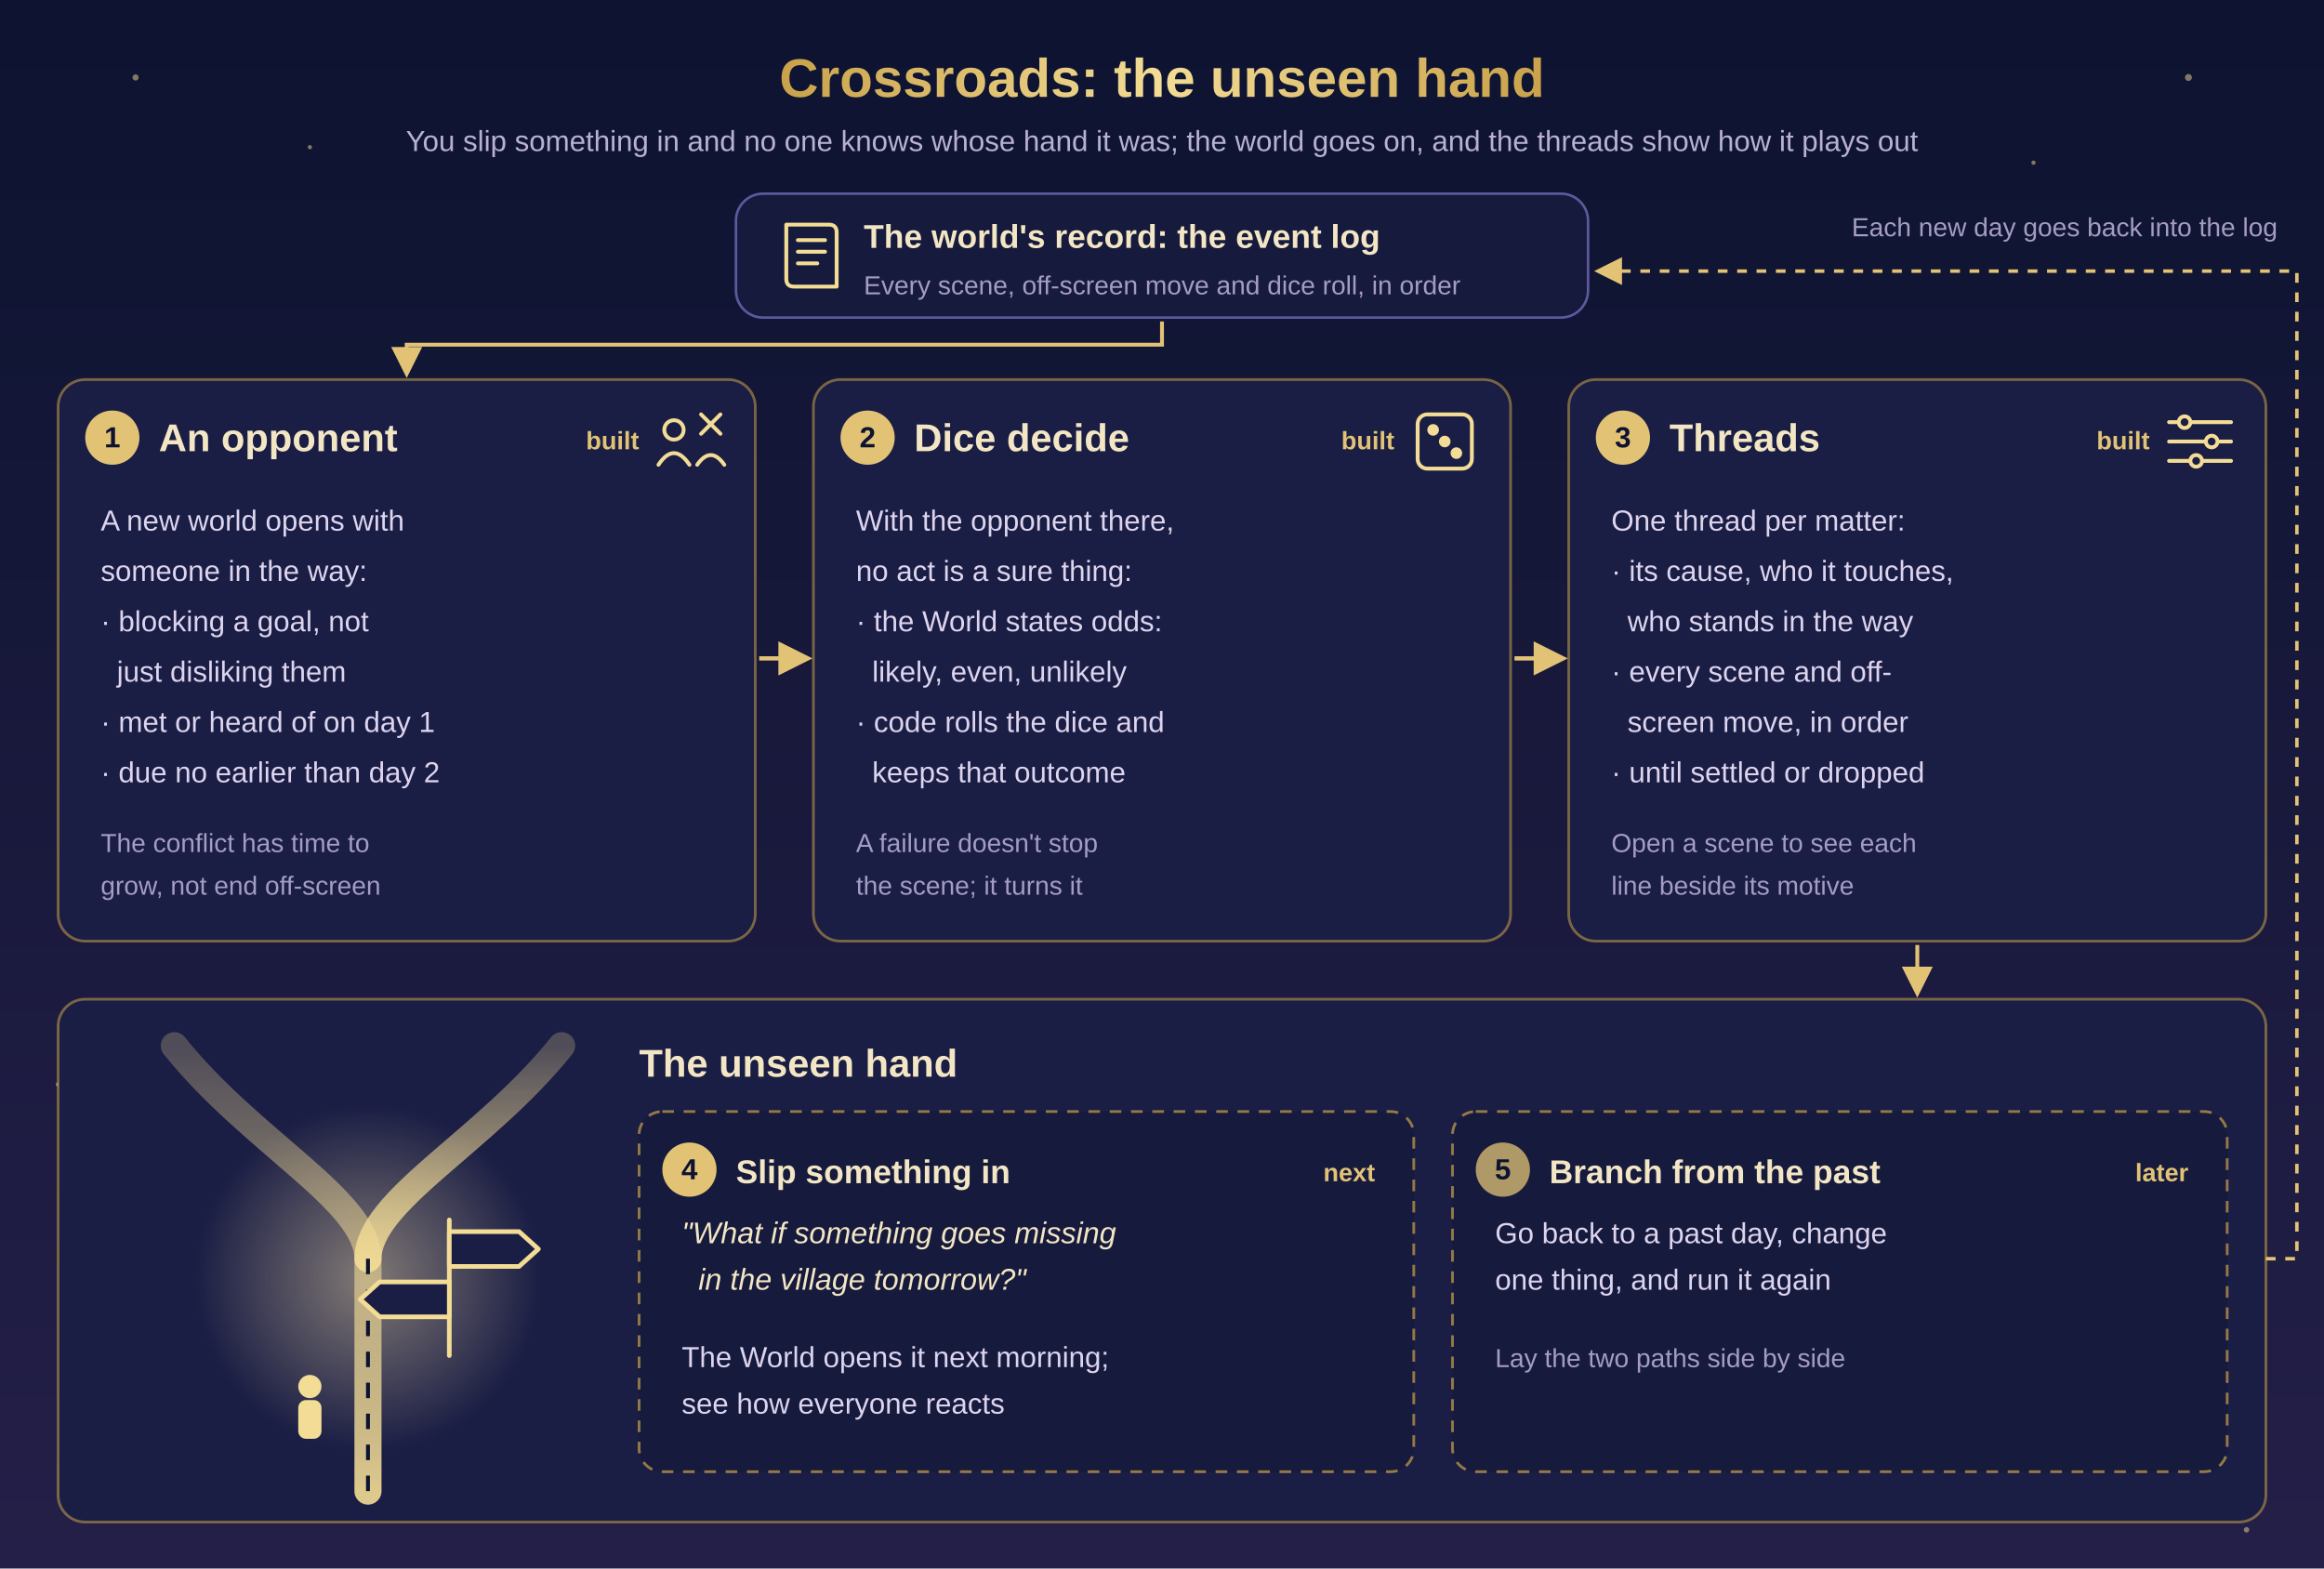
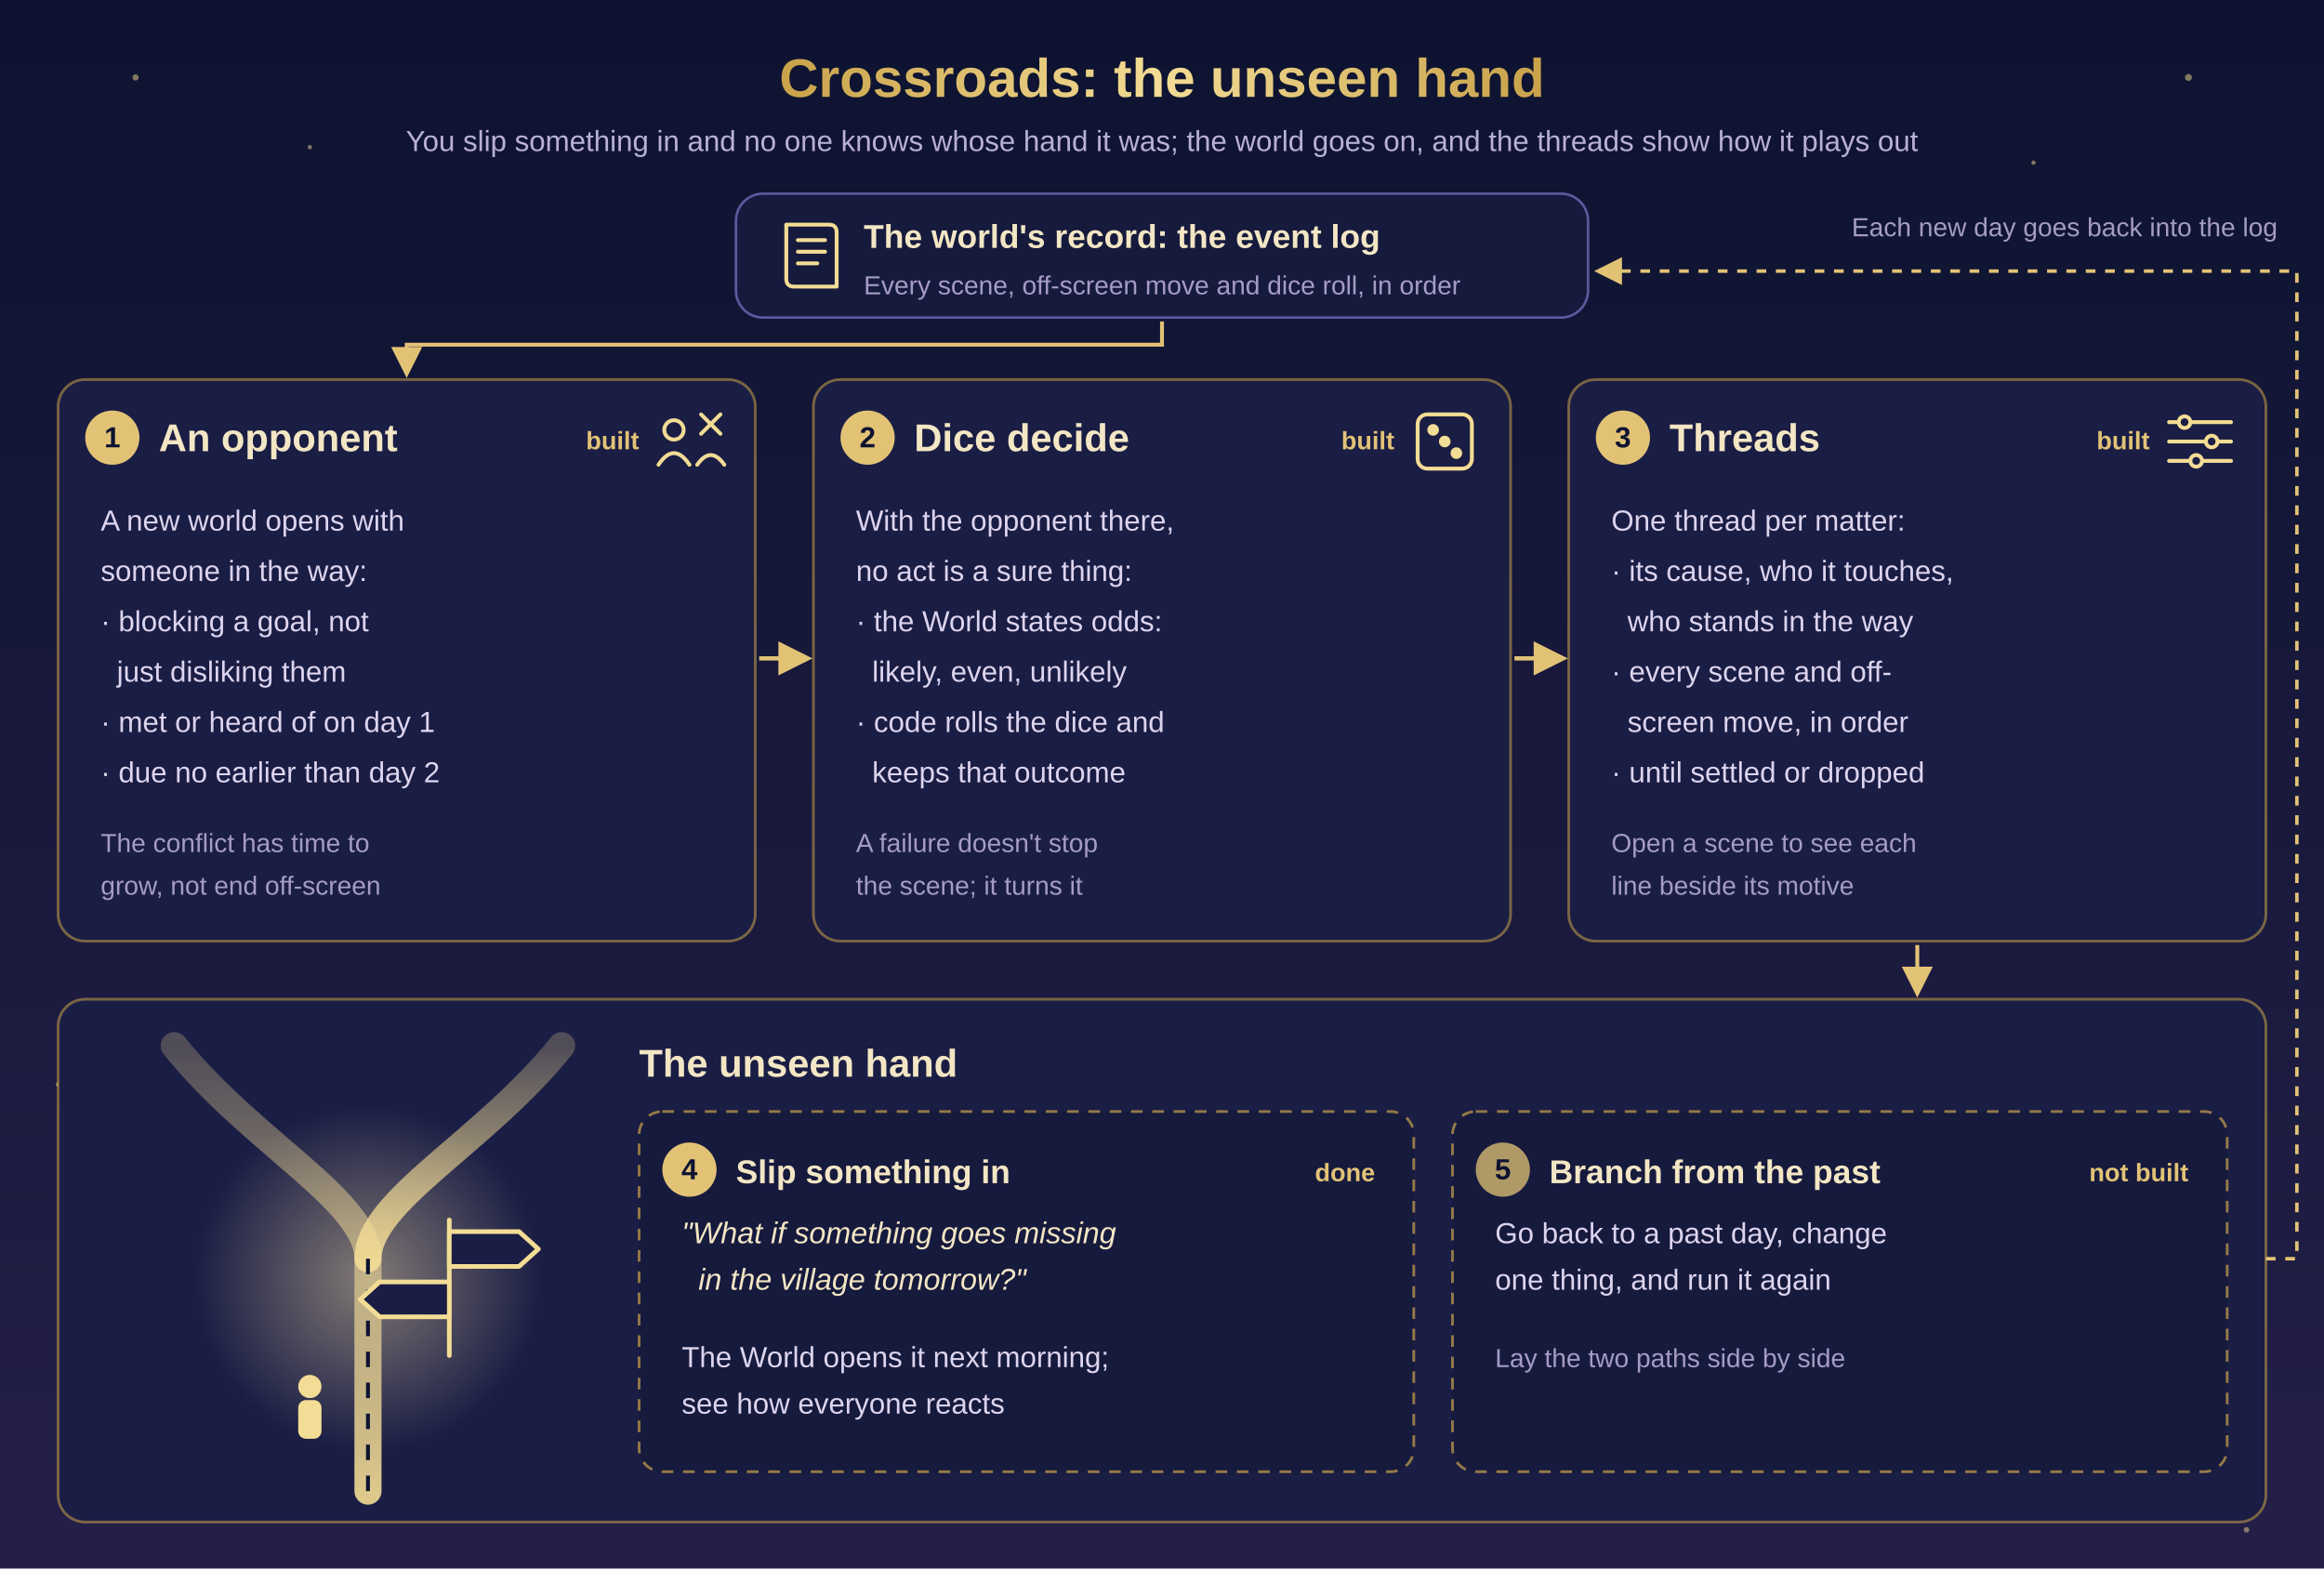
<svg xmlns="http://www.w3.org/2000/svg" viewBox="0 0 1200 810" width="1200" height="810" role="img" aria-label="Crossroads: an opponent at the start, dice for outcomes, threads from the log, and the author dropping something in at a crossroads">
  <defs>
    <linearGradient id="bg" x1="0" y1="0" x2="0" y2="1">
      <stop offset="0" stop-color="#0d1330" />
      <stop offset="1" stop-color="#241f48" />
    </linearGradient>
    <linearGradient id="gold" x1="0" y1="0" x2="1" y2="0">
      <stop offset="0" stop-color="#c9a24a" />
      <stop offset="0.5" stop-color="#f3dc95" />
      <stop offset="1" stop-color="#c9a24a" />
    </linearGradient>
    <linearGradient id="road" x1="0" y1="1" x2="0" y2="0">
      <stop offset="0" stop-color="#f3dc95" stop-opacity="0.9" />
      <stop offset="1" stop-color="#f3dc95" stop-opacity="0.25" />
    </linearGradient>
    <radialGradient id="glow" cx="0.5" cy="0.5" r="0.5">
      <stop offset="0" stop-color="#ffe9b0" stop-opacity="0.45" />
      <stop offset="1" stop-color="#ffe9b0" stop-opacity="0" />
    </radialGradient>
    <marker id="ag" viewBox="0 0 10 10" refX="8" refY="5" markerWidth="8" markerHeight="8" orient="auto">
      <path d="M0 0 L10 5 L0 10Z" fill="#e2c376" />
    </marker>
    <style>
      text { font-family: 'Avenir Next', 'Segoe UI', 'Helvetica Neue', Arial, sans-serif; }
      .title { font-size: 28px; font-weight: 600; fill: url(#gold); }
      .sub { font-size: 15px; fill: #b9b0d6; }
      .h { font-size: 20px; font-weight: 600; fill: #f3e6c4; }
      .h2 { font-size: 17px; font-weight: 600; fill: #f3e6c4; }
      .t { font-size: 15px; fill: #ddd4ee; }
      .dim { font-size: 13.5px; fill: #a59cc4; }
      .lbl { font-size: 13px; font-weight: 600; fill: #e2c376; }
      .q { font-size: 15.5px; font-style: italic; fill: #f3e6c4; }
      .card { fill: #1a1d44; stroke: #c9a24a; stroke-opacity: 0.55; stroke-width: 1.4; }
      .side { fill: #161a3d; stroke: #7d75c9; stroke-opacity: 0.7; stroke-width: 1.3; }
      .plan { fill: #161a3d; stroke: #c9a24a; stroke-opacity: 0.7; stroke-width: 1.4; stroke-dasharray: 6 5; }
      .ico { fill: none; stroke: #f3dc95; stroke-width: 2; stroke-linecap: round; stroke-linejoin: round; }
      .num { font-size: 15px; font-weight: 700; fill: #0d1330; }
    </style>
  </defs>
  <rect width="1200" height="810" fill="url(#bg)" />
  <g fill="#f3dc95" opacity="0.5">
    <circle cx="70" cy="40" r="1.6" />
    <circle cx="1130" cy="40" r="1.8" />
    <circle cx="1050" cy="84" r="1.1" />
    <circle cx="160" cy="76" r="1.1" />
    <circle cx="1160" cy="790" r="1.4" />
    <circle cx="30" cy="560" r="1.2" />
  </g>
  <text x="600" y="50" text-anchor="middle" class="title">Crossroads: the unseen hand</text>
  <text x="600" y="78" text-anchor="middle" class="sub">You slip something in and no one knows whose hand it was; the world goes on, and the threads show how it plays out</text>
  <rect x="380" y="100" width="440" height="64" rx="14" class="side" />
  <g class="ico" transform="translate(418 132)">
    <path d="M-12 -16 H10 Q14 -16 14 -12 V16 H-8 Q-12 16 -12 12Z" />
    <path d="M-6 -8 H8 M-6 -2 H8 M-6 4 H4" />
  </g>
  <text x="446" y="128" class="h2">The world's record: the event log</text>
  <text x="446" y="152" class="dim">Every scene, off-screen move and dice roll, in order</text>
  <path d="M600 166 V178 H210 V192" fill="none" stroke="#e2c376" stroke-width="2" marker-end="url(#ag)" />
  <rect x="30" y="196" width="360" height="290" rx="14" class="card" />
  <circle cx="58" cy="226" r="14" fill="#e2c376" />
  <text x="58" y="231" text-anchor="middle" class="num">1</text>
  <text x="82" y="233" class="h">An opponent</text>
  <text x="330" y="232" text-anchor="end" class="lbl">built</text>
  <g class="ico" transform="translate(356 228)">
    <circle cx="-8" cy="-6" r="5" />
    <path d="M-16 12 Q-8 0 0 12" />
    <path d="M6 -14 L16 -4 M16 -14 L6 -4" />
    <path d="M4 12 Q11 2 18 12" />
  </g>
  <text x="52" y="274" class="t" xml:space="preserve">A new world opens with</text>
  <text x="52" y="300" class="t" xml:space="preserve">someone in the way:</text>
  <text x="52" y="326" class="t" xml:space="preserve">· blocking a goal, not</text>
  <text x="52" y="352" class="t" xml:space="preserve">  just disliking them</text>
  <text x="52" y="378" class="t" xml:space="preserve">· met or heard of on day 1</text>
  <text x="52" y="404" class="t" xml:space="preserve">· due no earlier than day 2</text>
  <text x="52" y="440" class="dim" xml:space="preserve">The conflict has time to</text>
  <text x="52" y="462" class="dim" xml:space="preserve">grow, not end off-screen</text>
  <rect x="420" y="196" width="360" height="290" rx="14" class="card" />
  <circle cx="448" cy="226" r="14" fill="#e2c376" />
  <text x="448" y="231" text-anchor="middle" class="num">2</text>
  <text x="472" y="233" class="h">Dice decide</text>
  <text x="720" y="232" text-anchor="end" class="lbl">built</text>
  <g class="ico" transform="translate(746 228)">
    <rect x="-14" y="-14" width="28" height="28" rx="5" />
    <circle cx="-6" cy="-6" r="2" fill="#f3dc95" />
    <circle cx="6" cy="6" r="2" fill="#f3dc95" />
    <circle cx="0" cy="0" r="2" fill="#f3dc95" />
  </g>
  <text x="442" y="274" class="t" xml:space="preserve">With the opponent there,</text>
  <text x="442" y="300" class="t" xml:space="preserve">no act is a sure thing:</text>
  <text x="442" y="326" class="t" xml:space="preserve">· the World states odds:</text>
  <text x="442" y="352" class="t" xml:space="preserve">  likely, even, unlikely</text>
  <text x="442" y="378" class="t" xml:space="preserve">· code rolls the dice and</text>
  <text x="442" y="404" class="t" xml:space="preserve">  keeps that outcome</text>
  <text x="442" y="440" class="dim" xml:space="preserve">A failure doesn't stop</text>
  <text x="442" y="462" class="dim" xml:space="preserve">the scene; it turns it</text>
  <rect x="810" y="196" width="360" height="290" rx="14" class="card" />
  <circle cx="838" cy="226" r="14" fill="#e2c376" />
  <text x="838" y="231" text-anchor="middle" class="num">3</text>
  <text x="862" y="233" class="h">Threads</text>
  <text x="1110" y="232" text-anchor="end" class="lbl">built</text>
  <g class="ico" transform="translate(1136 228)">
    <path d="M-16 -10 H16 M-16 0 H16 M-16 10 H16" />
    <circle cx="-8" cy="-10" r="3" fill="#1a1d44" />
    <circle cx="6" cy="0" r="3" fill="#1a1d44" />
    <circle cx="-2" cy="10" r="3" fill="#1a1d44" />
  </g>
  <text x="832" y="274" class="t" xml:space="preserve">One thread per matter:</text>
  <text x="832" y="300" class="t" xml:space="preserve">· its cause, who it touches,</text>
  <text x="832" y="326" class="t" xml:space="preserve">  who stands in the way</text>
  <text x="832" y="352" class="t" xml:space="preserve">· every scene and off-</text>
  <text x="832" y="378" class="t" xml:space="preserve">  screen move, in order</text>
  <text x="832" y="404" class="t" xml:space="preserve">· until settled or dropped</text>
  <text x="832" y="440" class="dim" xml:space="preserve">Open a scene to see each</text>
  <text x="832" y="462" class="dim" xml:space="preserve">line beside its motive</text>
  <path d="M392 340 H416" stroke="#e2c376" stroke-width="2.2" marker-end="url(#ag)" />
  <path d="M782 340 H806" stroke="#e2c376" stroke-width="2.2" marker-end="url(#ag)" />
  <path d="M990 488 V512" fill="none" stroke="#e2c376" stroke-width="2" marker-end="url(#ag)" />
  <rect x="30" y="516" width="1140" height="270" rx="14" class="card" />
  <circle cx="190" cy="660" r="90" fill="url(#glow)" />
  <path d="M190 770 C190 700 190 680 190 650 C190 620 130 590 90 540" fill="none" stroke="url(#road)" stroke-width="14" stroke-linecap="round" />
  <path d="M190 650 C190 620 250 590 290 540" fill="none" stroke="url(#road)" stroke-width="14" stroke-linecap="round" stroke-dasharray="2 0" />
  <path d="M190 770 V650" stroke="#0d1330" stroke-width="2" stroke-dasharray="8 8" />
  <g stroke="#f3dc95" stroke-width="2.4" stroke-linecap="round" stroke-linejoin="round">
    <path d="M232 700 V630" fill="none" />
    <path d="M232 636 H268 L278 645 L268 654 H232Z" fill="#1a1d44" />
    <path d="M232 662 H196 L186 671 L196 680 H232Z" fill="#1a1d44" />
  </g>
  <g fill="#f3dc95">
    <circle cx="160" cy="716" r="6" />
    <rect x="154" y="723" width="12" height="20" rx="4" />
  </g>
  <text x="330" y="556" class="h">The unseen hand</text>
  <rect x="330" y="574" width="400" height="186" rx="12" class="plan" />
  <circle cx="356" cy="604" r="14" fill="#e2c376" />
  <text x="356" y="609" text-anchor="middle" class="num">4</text>
  <text x="380" y="611" class="h2">Slip something in</text>
-   <text x="710" y="610" text-anchor="end" class="lbl">next</text>
+   <text x="710" y="610" text-anchor="end" class="lbl">done</text>
  <text x="352" y="642" class="q" xml:space="preserve">"What if something goes missing</text>
  <text x="352" y="666" class="q" xml:space="preserve">  in the village tomorrow?"</text>
  <text x="352" y="706" class="t" xml:space="preserve">The World opens it next morning;</text>
  <text x="352" y="730" class="t" xml:space="preserve">see how everyone reacts</text>
  <rect x="750" y="574" width="400" height="186" rx="12" class="plan" stroke-opacity="0.4" />
  <circle cx="776" cy="604" r="14" fill="#e2c376" opacity="0.75" />
  <text x="776" y="609" text-anchor="middle" class="num">5</text>
  <text x="800" y="611" class="h2">Branch from the past</text>
-   <text x="1130" y="610" text-anchor="end" class="lbl">later</text>
+   <text x="1130" y="610" text-anchor="end" class="lbl">not built</text>
  <text x="772" y="642" class="t" xml:space="preserve">Go back to a past day, change</text>
  <text x="772" y="666" class="t" xml:space="preserve">one thing, and run it again</text>
  <text x="772" y="706" class="dim" xml:space="preserve">Lay the two paths side by side</text>
  <path d="M1170 650 H1186 V140 H826" fill="none" stroke="#e2c376" stroke-width="1.8" stroke-dasharray="5 5" marker-end="url(#ag)" />
  <text x="1176" y="122" text-anchor="end" class="dim">Each new day goes back into the log</text>
</svg>
